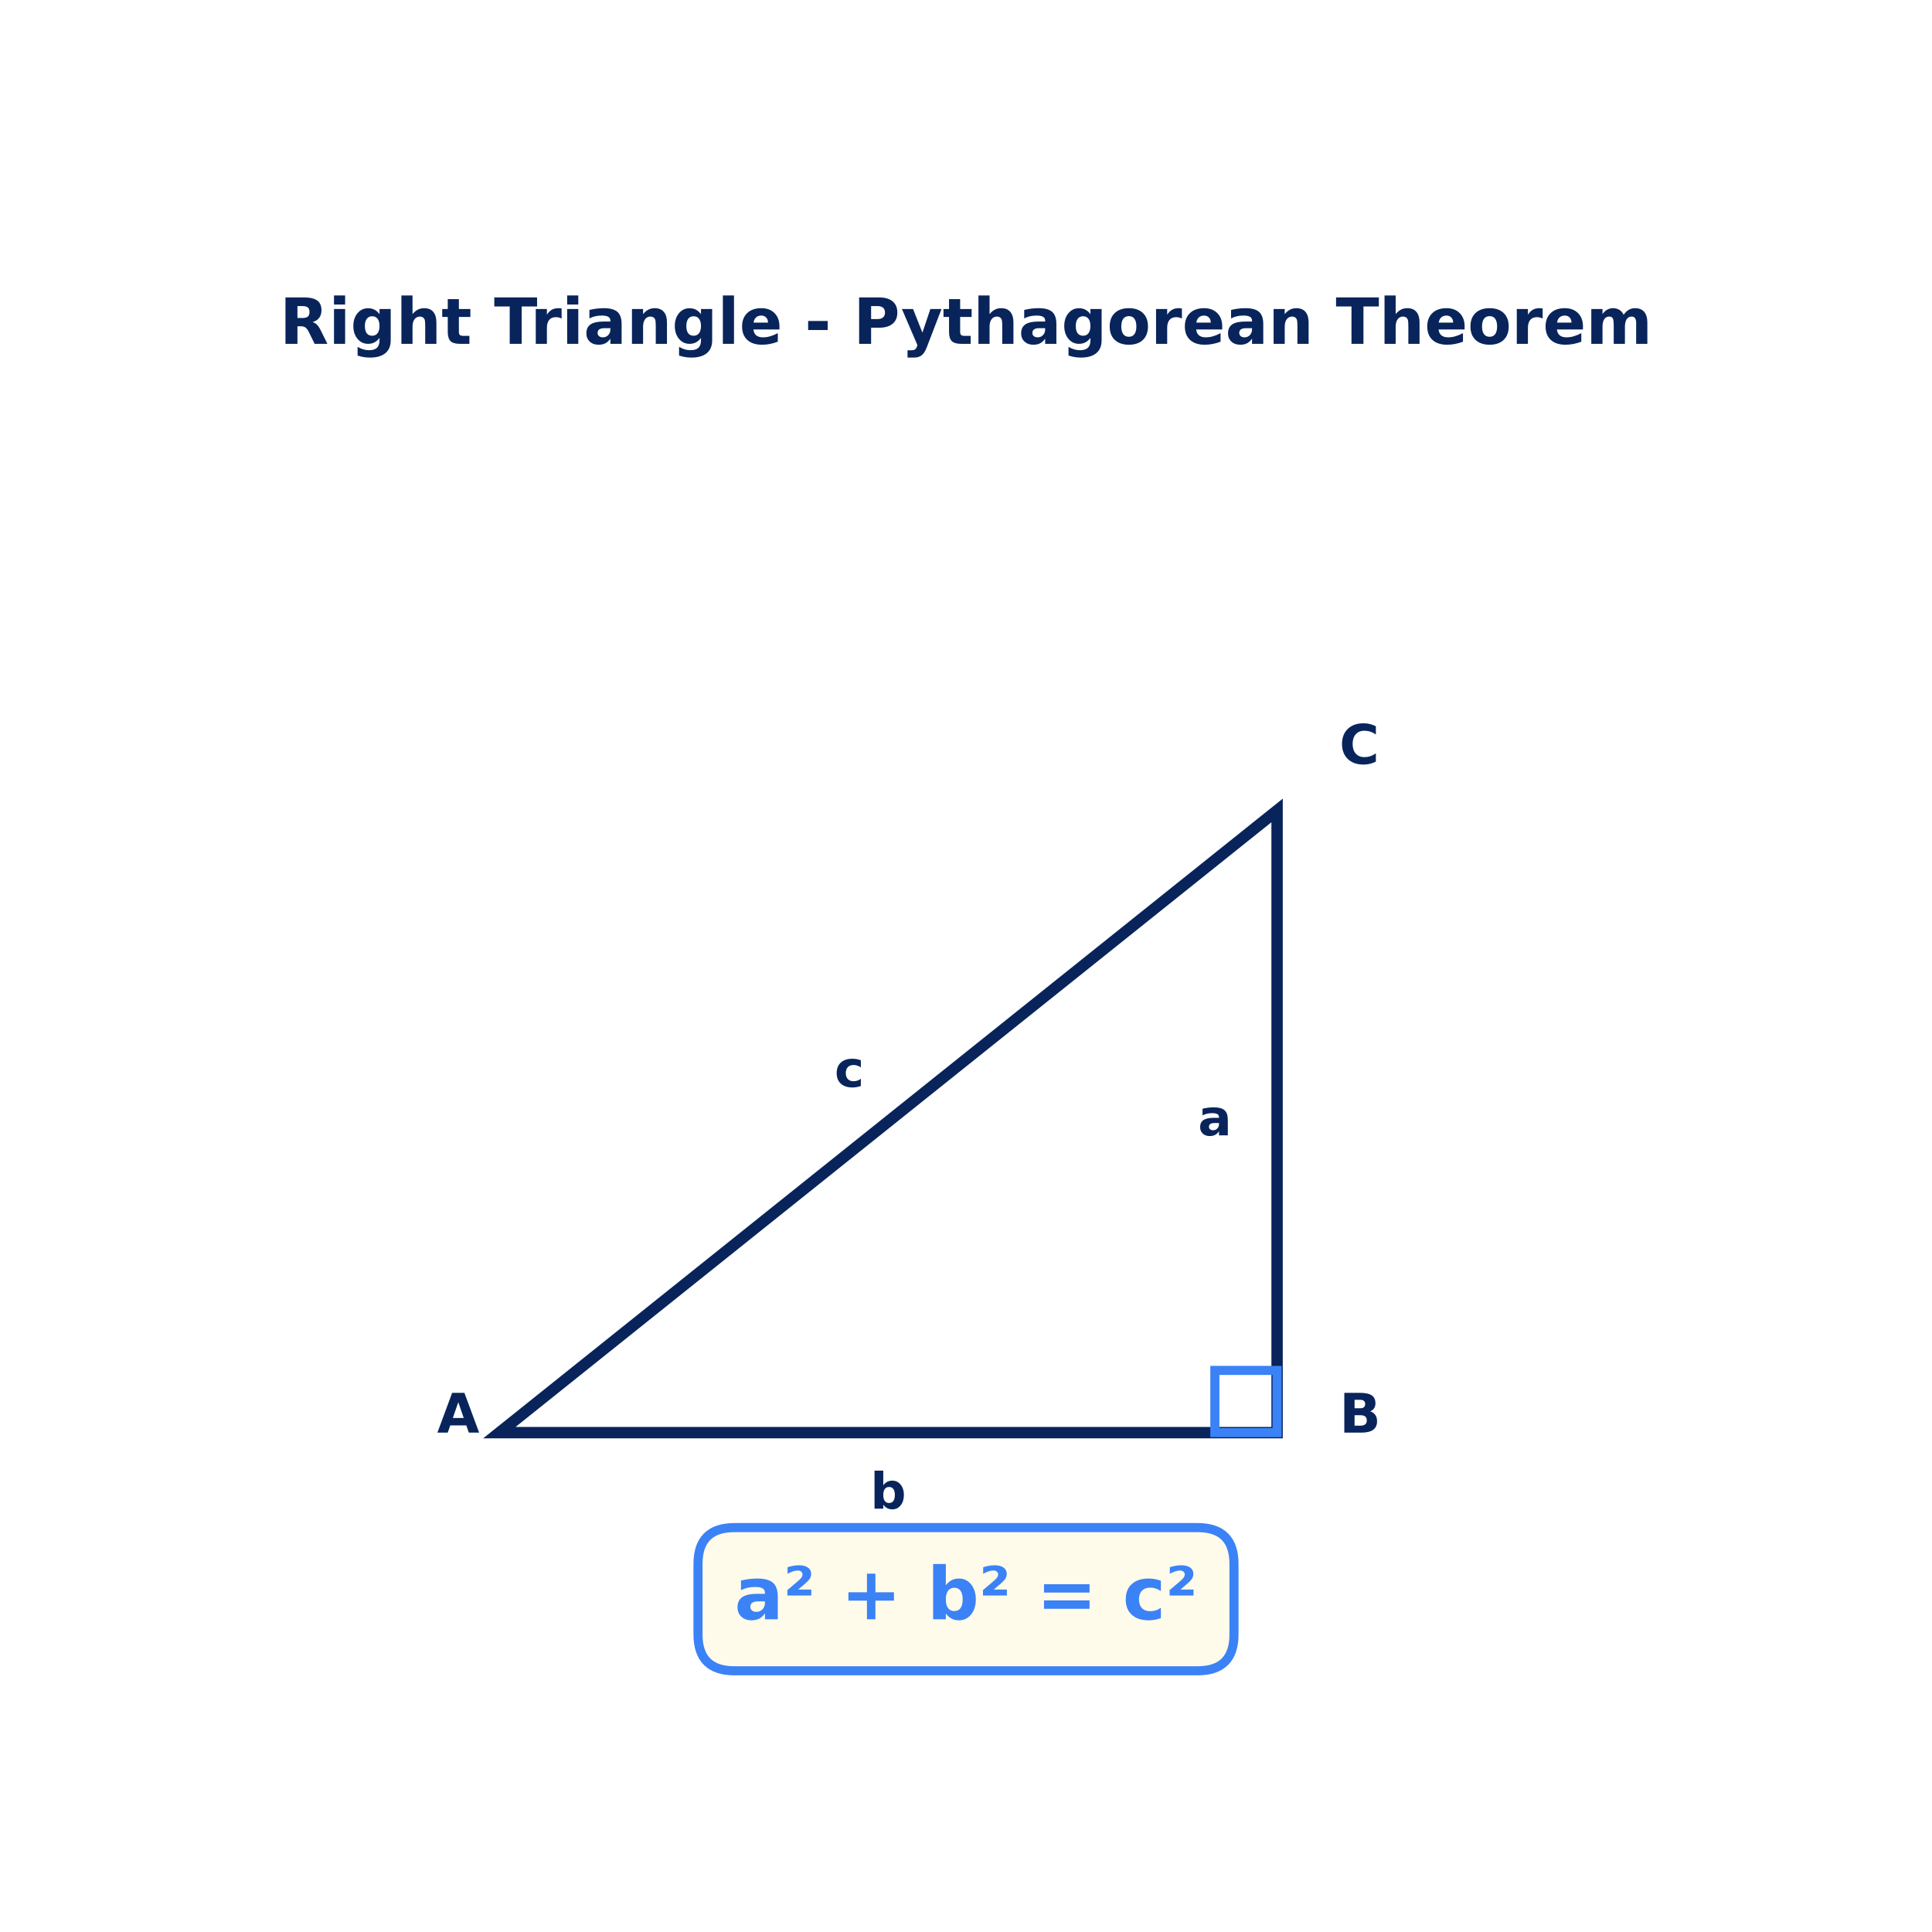
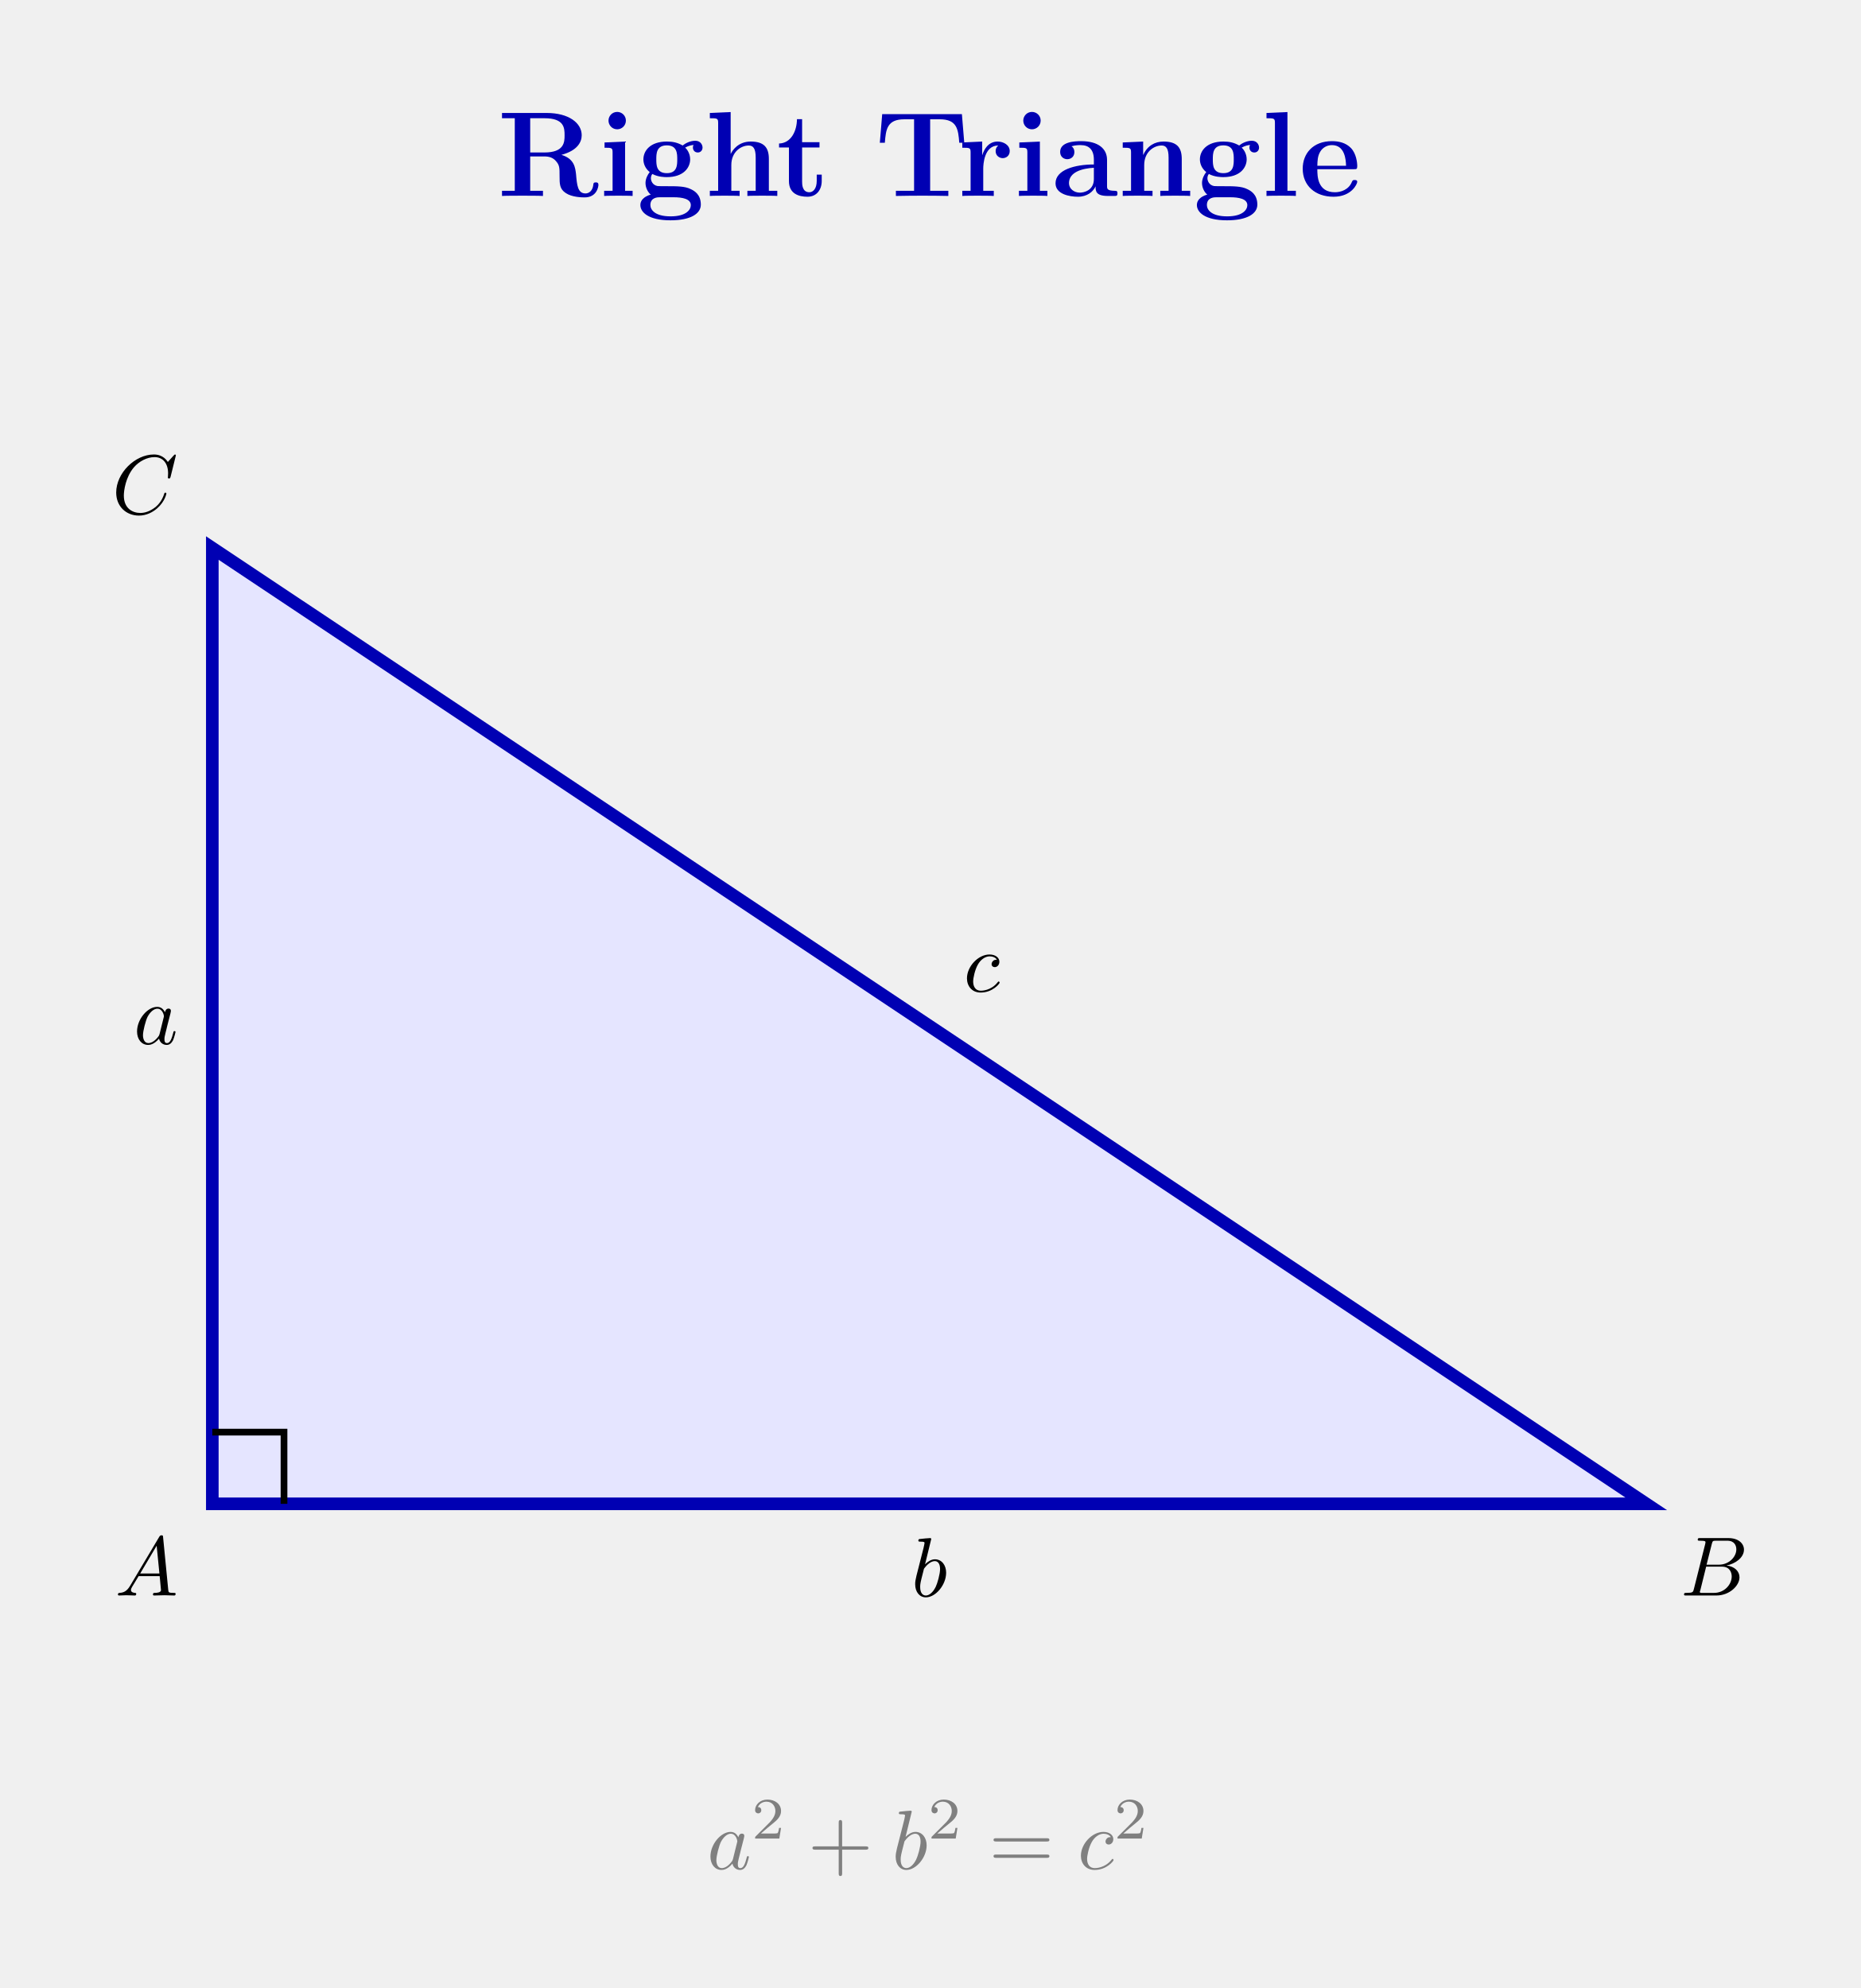
- <svg xmlns="http://www.w3.org/2000/svg" xmlns:xlink="http://www.w3.org/1999/xlink" width="424.8pt" height="424.8pt" viewBox="0 0 424.8 424.8" version="1.1">
+ <svg xmlns="http://www.w3.org/2000/svg" xmlns:xlink="http://www.w3.org/1999/xlink" width="220.67pt" height="235.837pt" viewBox="0 0 220.67 235.837">
  <defs>
-     <style type="text/css">*{stroke-linejoin: round; stroke-linecap: butt}</style>
-   </defs>
-   <g id="figure_1">
-     <g id="patch_1">
-       <path d="M 0 424.8  L 424.8 424.8  L 424.8 0  L 0 0  z " style="fill: #ffffff" />
-     </g>
-     <g id="axes_1">
-       <g id="patch_2">
-         <path d="M 109.8 315  L 280.8 315  L 280.8 178.2  L 109.8 315  z " clip-path="url(#pddda63fda6)" style="fill: none; stroke: #08245b; stroke-width: 2.5; stroke-linejoin: miter" />
+     <g>
+       <g id="glyph-0-0">
+         <path d="M 1.781 -1.141 C 1.391 -0.484 1 -0.344 0.562 -0.312 C 0.438 -0.297 0.344 -0.297 0.344 -0.109 C 0.344 -0.047 0.406 0 0.484 0 C 0.75 0 1.062 -0.031 1.328 -0.031 C 1.672 -0.031 2.016 0 2.328 0 C 2.391 0 2.516 0 2.516 -0.188 C 2.516 -0.297 2.438 -0.312 2.359 -0.312 C 2.141 -0.328 1.891 -0.406 1.891 -0.656 C 1.891 -0.781 1.953 -0.891 2.031 -1.031 L 2.797 -2.297 L 5.297 -2.297 C 5.312 -2.094 5.453 -0.734 5.453 -0.641 C 5.453 -0.344 4.938 -0.312 4.734 -0.312 C 4.594 -0.312 4.5 -0.312 4.5 -0.109 C 4.5 0 4.609 0 4.641 0 C 5.047 0 5.469 -0.031 5.875 -0.031 C 6.125 -0.031 6.766 0 7.016 0 C 7.062 0 7.188 0 7.188 -0.203 C 7.188 -0.312 7.094 -0.312 6.953 -0.312 C 6.344 -0.312 6.344 -0.375 6.312 -0.672 L 5.703 -6.891 C 5.688 -7.094 5.688 -7.141 5.516 -7.141 C 5.359 -7.141 5.312 -7.062 5.25 -6.969 Z M 2.984 -2.609 L 4.938 -5.906 L 5.266 -2.609 Z M 2.984 -2.609 " />
      </g>
-       <g id="patch_3">
-         <path d="M 267.12 315  L 280.8 315  L 280.8 301.32  L 267.12 301.32  L 267.12 315  z " clip-path="url(#pddda63fda6)" style="fill: none; stroke: #3b82f6; stroke-width: 2; stroke-linejoin: miter" />
+       <g id="glyph-0-1">
+         <path d="M 1.594 -0.781 C 1.5 -0.391 1.469 -0.312 0.688 -0.312 C 0.516 -0.312 0.422 -0.312 0.422 -0.109 C 0.422 0 0.516 0 0.688 0 L 4.25 0 C 5.828 0 7 -1.172 7 -2.156 C 7 -2.875 6.422 -3.453 5.453 -3.562 C 6.484 -3.75 7.531 -4.484 7.531 -5.438 C 7.531 -6.172 6.875 -6.812 5.688 -6.812 L 2.328 -6.812 C 2.141 -6.812 2.047 -6.812 2.047 -6.609 C 2.047 -6.5 2.141 -6.5 2.328 -6.5 C 2.344 -6.5 2.531 -6.5 2.703 -6.484 C 2.875 -6.453 2.969 -6.453 2.969 -6.312 C 2.969 -6.281 2.953 -6.25 2.938 -6.125 Z M 3.094 -3.656 L 3.719 -6.125 C 3.812 -6.469 3.828 -6.5 4.25 -6.5 L 5.547 -6.5 C 6.422 -6.5 6.625 -5.906 6.625 -5.469 C 6.625 -4.594 5.766 -3.656 4.562 -3.656 Z M 2.656 -0.312 C 2.516 -0.312 2.5 -0.312 2.438 -0.312 C 2.328 -0.328 2.297 -0.344 2.297 -0.422 C 2.297 -0.453 2.297 -0.469 2.359 -0.641 L 3.047 -3.422 L 4.922 -3.422 C 5.875 -3.422 6.078 -2.688 6.078 -2.266 C 6.078 -1.281 5.188 -0.312 4 -0.312 Z M 2.656 -0.312 " />
      </g>
-       <g id="text_1">
-         <g id="patch_4">
-           <path d="M 191.363 337.303  L 199.237 337.303  Q 202.537 337.303 202.537 334.003  L 202.537 323.357  Q 202.537 320.057 199.237 320.057  L 191.363 320.057  Q 188.063 320.057 188.063 323.357  L 188.063 334.003  Q 188.063 337.303 191.363 337.303  z " style="fill: #ffffff; opacity: 0.8" />
-         </g>
-         <g style="fill: #08245b" transform="translate(191.3632 331.7153) scale(0.11 -0.11)">
-           <defs>
-             <path id="DejaVuSans-Bold-62" d="M 2400 722  Q 2759 722 2948 984  Q 3138 1247 3138 1747  Q 3138 2247 2948 2509  Q 2759 2772 2400 2772  Q 2041 2772 1848 2508  Q 1656 2244 1656 1747  Q 1656 1250 1848 986  Q 2041 722 2400 722  z M 1656 2988  Q 1888 3294 2169 3439  Q 2450 3584 2816 3584  Q 3463 3584 3878 3070  Q 4294 2556 4294 1747  Q 4294 938 3878 423  Q 3463 -91 2816 -91  Q 2450 -91 2169 54  Q 1888 200 1656 506  L 1656 0  L 538 0  L 538 4863  L 1656 4863  L 1656 2988  z " transform="scale(0.015625)" />
-           </defs>
-           <use xlink:href="#DejaVuSans-Bold-62" />
-         </g>
+       <g id="glyph-0-2">
+         <path d="M 7.578 -6.922 C 7.578 -6.953 7.562 -7.031 7.469 -7.031 C 7.438 -7.031 7.422 -7.016 7.312 -6.906 L 6.625 -6.141 C 6.531 -6.281 6.078 -7.031 4.969 -7.031 C 2.734 -7.031 0.5 -4.828 0.5 -2.516 C 0.5 -0.875 1.672 0.219 3.203 0.219 C 4.062 0.219 4.828 -0.172 5.359 -0.641 C 6.281 -1.453 6.453 -2.359 6.453 -2.391 C 6.453 -2.5 6.344 -2.5 6.328 -2.5 C 6.266 -2.5 6.219 -2.469 6.203 -2.391 C 6.109 -2.109 5.875 -1.391 5.188 -0.812 C 4.5 -0.266 3.875 -0.094 3.359 -0.094 C 2.469 -0.094 1.406 -0.609 1.406 -2.156 C 1.406 -2.734 1.609 -4.344 2.609 -5.516 C 3.219 -6.219 4.156 -6.719 5.047 -6.719 C 6.062 -6.719 6.656 -5.953 6.656 -4.797 C 6.656 -4.391 6.625 -4.391 6.625 -4.281 C 6.625 -4.188 6.734 -4.188 6.766 -4.188 C 6.891 -4.188 6.891 -4.203 6.953 -4.391 Z M 7.578 -6.922 " />
      </g>
-       <g id="text_2">
-         <g id="patch_5">
-           <path d="M 263.408 255.223  L 270.832 255.223  Q 274.132 255.223 274.132 251.923  L 274.132 241.277  Q 274.132 237.977 270.832 237.977  L 263.408 237.977  Q 260.108 237.977 260.108 241.277  L 260.108 251.923  Q 260.108 255.223 263.408 255.223  z " style="fill: #ffffff; opacity: 0.8" />
-         </g>
-         <g style="fill: #08245b" transform="translate(263.4084 249.6353) scale(0.11 -0.11)">
-           <defs>
-             <path id="DejaVuSans-Bold-61" d="M 2106 1575  Q 1756 1575 1579 1456  Q 1403 1338 1403 1106  Q 1403 894 1545 773  Q 1688 653 1941 653  Q 2256 653 2472 879  Q 2688 1106 2688 1447  L 2688 1575  L 2106 1575  z M 3816 1997  L 3816 0  L 2688 0  L 2688 519  Q 2463 200 2181 54  Q 1900 -91 1497 -91  Q 953 -91 614 226  Q 275 544 275 1050  Q 275 1666 698 1953  Q 1122 2241 2028 2241  L 2688 2241  L 2688 2328  Q 2688 2594 2478 2717  Q 2269 2841 1825 2841  Q 1466 2841 1156 2769  Q 847 2697 581 2553  L 581 3406  Q 941 3494 1303 3539  Q 1666 3584 2028 3584  Q 2975 3584 3395 3211  Q 3816 2838 3816 1997  z " transform="scale(0.015625)" />
-           </defs>
-           <use xlink:href="#DejaVuSans-Bold-61" />
-         </g>
+       <g id="glyph-0-3">
+         <path d="M 2.375 -6.812 C 2.375 -6.812 2.375 -6.922 2.25 -6.922 C 2.031 -6.922 1.297 -6.844 1.031 -6.812 C 0.953 -6.812 0.844 -6.797 0.844 -6.625 C 0.844 -6.5 0.938 -6.5 1.094 -6.5 C 1.562 -6.5 1.578 -6.438 1.578 -6.328 C 1.578 -6.266 1.5 -5.922 1.453 -5.719 L 0.625 -2.469 C 0.516 -1.969 0.469 -1.797 0.469 -1.453 C 0.469 -0.516 1 0.109 1.734 0.109 C 2.906 0.109 4.141 -1.375 4.141 -2.812 C 4.141 -3.719 3.609 -4.406 2.812 -4.406 C 2.359 -4.406 1.938 -4.109 1.641 -3.812 Z M 1.453 -3.047 C 1.5 -3.266 1.5 -3.281 1.594 -3.391 C 2.078 -4.031 2.531 -4.188 2.797 -4.188 C 3.156 -4.188 3.422 -3.891 3.422 -3.25 C 3.422 -2.656 3.094 -1.516 2.906 -1.141 C 2.578 -0.469 2.125 -0.109 1.734 -0.109 C 1.391 -0.109 1.062 -0.375 1.062 -1.109 C 1.062 -1.312 1.062 -1.5 1.219 -2.125 Z M 1.453 -3.047 " />
      </g>
-       <g id="text_3">
-         <g id="patch_6">
-           <path d="M 183.494 244.541  L 190.015 244.541  Q 193.315 244.541 193.315 241.241  L 193.315 230.595  Q 193.315 227.295 190.015 227.295  L 183.494 227.295  Q 180.194 227.295 180.194 230.595  L 180.194 241.241  Q 180.194 244.541 183.494 244.541  z " style="fill: #ffffff; opacity: 0.8" />
-         </g>
-         <g style="fill: #08245b" transform="translate(183.4937 238.953) scale(0.11 -0.11)">
-           <defs>
-             <path id="DejaVuSans-Bold-63" d="M 3366 3391  L 3366 2478  Q 3138 2634 2908 2709  Q 2678 2784 2431 2784  Q 1963 2784 1702 2511  Q 1441 2238 1441 1747  Q 1441 1256 1702 982  Q 1963 709 2431 709  Q 2694 709 2930 787  Q 3166 866 3366 1019  L 3366 103  Q 3103 6 2833 -42  Q 2563 -91 2291 -91  Q 1344 -91 809 395  Q 275 881 275 1747  Q 275 2613 809 3098  Q 1344 3584 2291 3584  Q 2566 3584 2833 3536  Q 3100 3488 3366 3391  z " transform="scale(0.015625)" />
-           </defs>
-           <use xlink:href="#DejaVuSans-Bold-63" />
-         </g>
+       <g id="glyph-0-4">
+         <path d="M 3.719 -3.766 C 3.531 -4.141 3.25 -4.406 2.797 -4.406 C 1.641 -4.406 0.406 -2.938 0.406 -1.484 C 0.406 -0.547 0.953 0.109 1.719 0.109 C 1.922 0.109 2.422 0.062 3.016 -0.641 C 3.094 -0.219 3.453 0.109 3.922 0.109 C 4.281 0.109 4.5 -0.125 4.672 -0.438 C 4.828 -0.797 4.969 -1.406 4.969 -1.422 C 4.969 -1.531 4.875 -1.531 4.844 -1.531 C 4.75 -1.531 4.734 -1.484 4.703 -1.344 C 4.531 -0.703 4.359 -0.109 3.953 -0.109 C 3.672 -0.109 3.656 -0.375 3.656 -0.562 C 3.656 -0.781 3.672 -0.875 3.781 -1.312 C 3.891 -1.719 3.906 -1.828 4 -2.203 L 4.359 -3.594 C 4.422 -3.875 4.422 -3.891 4.422 -3.938 C 4.422 -4.109 4.312 -4.203 4.141 -4.203 C 3.891 -4.203 3.75 -3.984 3.719 -3.766 Z M 3.078 -1.188 C 3.016 -1 3.016 -0.984 2.875 -0.812 C 2.438 -0.266 2.031 -0.109 1.75 -0.109 C 1.25 -0.109 1.109 -0.656 1.109 -1.047 C 1.109 -1.547 1.422 -2.766 1.656 -3.234 C 1.969 -3.812 2.406 -4.188 2.812 -4.188 C 3.453 -4.188 3.594 -3.375 3.594 -3.312 C 3.594 -3.25 3.578 -3.188 3.562 -3.141 Z M 3.078 -1.188 " />
      </g>
-       <g id="text_4">
-         <g style="fill: #08245b" transform="translate(96.12 315) scale(0.12 -0.12)">
-           <defs>
-             <path id="DejaVuSans-Bold-41" d="M 3419 850  L 1538 850  L 1241 0  L 31 0  L 1759 4666  L 3194 4666  L 4922 0  L 3713 0  L 3419 850  z M 1838 1716  L 3116 1716  L 2478 3572  L 1838 1716  z " transform="scale(0.015625)" />
-           </defs>
-           <use xlink:href="#DejaVuSans-Bold-41" />
-         </g>
+       <g id="glyph-0-5">
+         <path d="M 3.953 -3.781 C 3.781 -3.781 3.656 -3.781 3.516 -3.656 C 3.344 -3.5 3.328 -3.328 3.328 -3.266 C 3.328 -3.016 3.516 -2.906 3.703 -2.906 C 3.984 -2.906 4.25 -3.156 4.25 -3.547 C 4.25 -4.031 3.781 -4.406 3.078 -4.406 C 1.734 -4.406 0.406 -2.984 0.406 -1.578 C 0.406 -0.672 0.984 0.109 2.031 0.109 C 3.453 0.109 4.281 -0.953 4.281 -1.062 C 4.281 -1.125 4.234 -1.203 4.172 -1.203 C 4.109 -1.203 4.094 -1.172 4.031 -1.094 C 3.25 -0.109 2.156 -0.109 2.047 -0.109 C 1.422 -0.109 1.141 -0.594 1.141 -1.203 C 1.141 -1.609 1.344 -2.578 1.688 -3.188 C 2 -3.766 2.547 -4.188 3.094 -4.188 C 3.422 -4.188 3.812 -4.062 3.953 -3.781 Z M 3.953 -3.781 " />
      </g>
-       <g id="text_5">
-         <g style="fill: #08245b" transform="translate(294.48 315) scale(0.12 -0.12)">
-           <defs>
-             <path id="DejaVuSans-Bold-42" d="M 2456 2859  Q 2741 2859 2887 2984  Q 3034 3109 3034 3353  Q 3034 3594 2887 3720  Q 2741 3847 2456 3847  L 1791 3847  L 1791 2859  L 2456 2859  z M 2497 819  Q 2859 819 3042 972  Q 3225 1125 3225 1434  Q 3225 1738 3044 1889  Q 2863 2041 2497 2041  L 1791 2041  L 1791 819  L 2497 819  z M 3616 2497  Q 4003 2384 4215 2081  Q 4428 1778 4428 1338  Q 4428 663 3972 331  Q 3516 0 2584 0  L 588 0  L 588 4666  L 2394 4666  Q 3366 4666 3802 4372  Q 4238 4078 4238 3431  Q 4238 3091 4078 2852  Q 3919 2613 3616 2497  z " transform="scale(0.015625)" />
-           </defs>
-           <use xlink:href="#DejaVuSans-Bold-42" />
-         </g>
+       <g id="glyph-1-0">
+         <path d="M 7.594 -4.875 C 9.531 -5.391 10 -6.422 10 -7.203 C 10 -8.641 8.484 -9.844 5.844 -9.844 L 0.547 -9.844 L 0.547 -9.219 L 2.062 -9.219 L 2.062 -0.609 L 0.547 -0.609 L 0.547 0 C 0.969 -0.031 2.453 -0.031 2.969 -0.031 C 3.484 -0.031 4.984 -0.031 5.406 0 L 5.406 -0.609 L 3.891 -0.609 L 3.891 -4.688 L 5.594 -4.688 C 6.172 -4.688 6.625 -4.516 6.938 -4.141 C 7.375 -3.656 7.375 -3.344 7.375 -2.375 C 7.375 -1.422 7.375 -0.828 8.109 -0.344 C 8.844 0.156 10.031 0.172 10.344 0.172 C 11.812 0.172 11.984 -1.125 11.984 -1.312 C 11.984 -1.562 11.859 -1.609 11.672 -1.609 C 11.406 -1.609 11.391 -1.5 11.375 -1.312 C 11.297 -0.609 10.859 -0.297 10.453 -0.297 C 9.531 -0.297 9.438 -1.266 9.328 -2.578 C 9.234 -3.344 9.141 -4.406 7.594 -4.875 Z M 5.562 -5.156 L 3.891 -5.156 L 3.891 -9.219 L 5.594 -9.219 C 7.938 -9.219 7.969 -8.047 7.969 -7.203 C 7.969 -6.406 7.953 -5.156 5.562 -5.156 Z M 5.562 -5.156 " />
      </g>
-       <g id="text_6">
-         <g style="fill: #08245b" transform="translate(294.48 167.94) scale(0.12 -0.12)">
-           <defs>
-             <path id="DejaVuSans-Bold-43" d="M 4288 256  Q 3956 84 3597 -3  Q 3238 -91 2847 -91  Q 1681 -91 1000 561  Q 319 1213 319 2328  Q 319 3447 1000 4098  Q 1681 4750 2847 4750  Q 3238 4750 3597 4662  Q 3956 4575 4288 4403  L 4288 3438  Q 3953 3666 3628 3772  Q 3303 3878 2944 3878  Q 2300 3878 1931 3465  Q 1563 3053 1563 2328  Q 1563 1606 1931 1193  Q 2300 781 2944 781  Q 3303 781 3628 887  Q 3953 994 4288 1222  L 4288 256  z " transform="scale(0.015625)" />
-           </defs>
-           <use xlink:href="#DejaVuSans-Bold-43" />
-         </g>
+       <g id="glyph-1-1">
+         <path d="M 3.203 -8.938 C 3.203 -9.531 2.719 -9.969 2.172 -9.969 C 1.578 -9.969 1.141 -9.484 1.141 -8.938 C 1.141 -8.391 1.578 -7.906 2.172 -7.906 C 2.719 -7.906 3.203 -8.344 3.203 -8.938 Z M 0.672 -6.344 L 0.672 -5.719 C 1.516 -5.719 1.625 -5.719 1.625 -5.156 L 1.625 -0.609 L 0.625 -0.609 L 0.625 0 C 0.969 -0.031 1.953 -0.031 2.344 -0.031 C 2.734 -0.031 3.656 -0.031 4 0 L 4 -0.609 L 3.109 -0.609 L 3.109 -6.453 Z M 0.672 -6.344 " />
      </g>
-       <g id="text_7">
-         <g style="fill: #08245b" transform="translate(61.48219 75.6) scale(0.14 -0.14)">
-           <defs>
-             <path id="DejaVuSans-Bold-52" d="M 2297 2597  Q 2675 2597 2839 2737  Q 3003 2878 3003 3200  Q 3003 3519 2839 3656  Q 2675 3794 2297 3794  L 1791 3794  L 1791 2597  L 2297 2597  z M 1791 1766  L 1791 0  L 588 0  L 588 4666  L 2425 4666  Q 3347 4666 3776 4356  Q 4206 4047 4206 3378  Q 4206 2916 3982 2619  Q 3759 2322 3309 2181  Q 3556 2125 3751 1926  Q 3947 1728 4147 1325  L 4800 0  L 3519 0  L 2950 1159  Q 2778 1509 2601 1637  Q 2425 1766 2131 1766  L 1791 1766  z " transform="scale(0.015625)" />
-             <path id="DejaVuSans-Bold-69" d="M 538 3500  L 1656 3500  L 1656 0  L 538 0  L 538 3500  z M 538 4863  L 1656 4863  L 1656 3950  L 538 3950  L 538 4863  z " transform="scale(0.015625)" />
-             <path id="DejaVuSans-Bold-67" d="M 2919 594  Q 2688 288 2409 144  Q 2131 0 1766 0  Q 1125 0 706 504  Q 288 1009 288 1791  Q 288 2575 706 3076  Q 1125 3578 1766 3578  Q 2131 3578 2409 3434  Q 2688 3291 2919 2981  L 2919 3500  L 4044 3500  L 4044 353  Q 4044 -491 3511 -936  Q 2978 -1381 1966 -1381  Q 1638 -1381 1331 -1331  Q 1025 -1281 716 -1178  L 716 -306  Q 1009 -475 1290 -558  Q 1572 -641 1856 -641  Q 2406 -641 2662 -400  Q 2919 -159 2919 353  L 2919 594  z M 2181 2772  Q 1834 2772 1640 2515  Q 1447 2259 1447 1791  Q 1447 1309 1634 1061  Q 1822 813 2181 813  Q 2531 813 2725 1069  Q 2919 1325 2919 1791  Q 2919 2259 2725 2515  Q 2531 2772 2181 2772  z " transform="scale(0.015625)" />
-             <path id="DejaVuSans-Bold-68" d="M 4056 2131  L 4056 0  L 2931 0  L 2931 347  L 2931 1625  Q 2931 2084 2911 2256  Q 2891 2428 2841 2509  Q 2775 2619 2662 2680  Q 2550 2741 2406 2741  Q 2056 2741 1856 2470  Q 1656 2200 1656 1722  L 1656 0  L 538 0  L 538 4863  L 1656 4863  L 1656 2988  Q 1909 3294 2193 3439  Q 2478 3584 2822 3584  Q 3428 3584 3742 3212  Q 4056 2841 4056 2131  z " transform="scale(0.015625)" />
-             <path id="DejaVuSans-Bold-74" d="M 1759 4494  L 1759 3500  L 2913 3500  L 2913 2700  L 1759 2700  L 1759 1216  Q 1759 972 1856 886  Q 1953 800 2241 800  L 2816 800  L 2816 0  L 1856 0  Q 1194 0 917 276  Q 641 553 641 1216  L 641 2700  L 84 2700  L 84 3500  L 641 3500  L 641 4494  L 1759 4494  z " transform="scale(0.015625)" />
-             <path id="DejaVuSans-Bold-20" transform="scale(0.015625)" />
-             <path id="DejaVuSans-Bold-54" d="M 31 4666  L 4331 4666  L 4331 3756  L 2784 3756  L 2784 0  L 1581 0  L 1581 3756  L 31 3756  L 31 4666  z " transform="scale(0.015625)" />
-             <path id="DejaVuSans-Bold-72" d="M 3138 2547  Q 2991 2616 2845 2648  Q 2700 2681 2553 2681  Q 2122 2681 1889 2404  Q 1656 2128 1656 1613  L 1656 0  L 538 0  L 538 3500  L 1656 3500  L 1656 2925  Q 1872 3269 2151 3426  Q 2431 3584 2822 3584  Q 2878 3584 2943 3579  Q 3009 3575 3134 3559  L 3138 2547  z " transform="scale(0.015625)" />
-             <path id="DejaVuSans-Bold-6e" d="M 4056 2131  L 4056 0  L 2931 0  L 2931 347  L 2931 1631  Q 2931 2084 2911 2256  Q 2891 2428 2841 2509  Q 2775 2619 2662 2680  Q 2550 2741 2406 2741  Q 2056 2741 1856 2470  Q 1656 2200 1656 1722  L 1656 0  L 538 0  L 538 3500  L 1656 3500  L 1656 2988  Q 1909 3294 2193 3439  Q 2478 3584 2822 3584  Q 3428 3584 3742 3212  Q 4056 2841 4056 2131  z " transform="scale(0.015625)" />
-             <path id="DejaVuSans-Bold-6c" d="M 538 4863  L 1656 4863  L 1656 0  L 538 0  L 538 4863  z " transform="scale(0.015625)" />
-             <path id="DejaVuSans-Bold-65" d="M 4031 1759  L 4031 1441  L 1416 1441  Q 1456 1047 1700 850  Q 1944 653 2381 653  Q 2734 653 3104 758  Q 3475 863 3866 1075  L 3866 213  Q 3469 63 3072 -14  Q 2675 -91 2278 -91  Q 1328 -91 801 392  Q 275 875 275 1747  Q 275 2603 792 3093  Q 1309 3584 2216 3584  Q 3041 3584 3536 3087  Q 4031 2591 4031 1759  z M 2881 2131  Q 2881 2450 2695 2645  Q 2509 2841 2209 2841  Q 1884 2841 1681 2658  Q 1478 2475 1428 2131  L 2881 2131  z " transform="scale(0.015625)" />
-             <path id="DejaVuSans-Bold-2d" d="M 347 2297  L 2309 2297  L 2309 1388  L 347 1388  L 347 2297  z " transform="scale(0.015625)" />
-             <path id="DejaVuSans-Bold-50" d="M 588 4666  L 2584 4666  Q 3475 4666 3951 4270  Q 4428 3875 4428 3144  Q 4428 2409 3951 2014  Q 3475 1619 2584 1619  L 1791 1619  L 1791 0  L 588 0  L 588 4666  z M 1791 3794  L 1791 2491  L 2456 2491  Q 2806 2491 2997 2661  Q 3188 2831 3188 3144  Q 3188 3456 2997 3625  Q 2806 3794 2456 3794  L 1791 3794  z " transform="scale(0.015625)" />
-             <path id="DejaVuSans-Bold-79" d="M 78 3500  L 1197 3500  L 2138 1125  L 2938 3500  L 4056 3500  L 2584 -331  Q 2363 -916 2067 -1148  Q 1772 -1381 1288 -1381  L 641 -1381  L 641 -647  L 991 -647  Q 1275 -647 1404 -556  Q 1534 -466 1606 -231  L 1638 -134  L 78 3500  z " transform="scale(0.015625)" />
-             <path id="DejaVuSans-Bold-6f" d="M 2203 2784  Q 1831 2784 1636 2517  Q 1441 2250 1441 1747  Q 1441 1244 1636 976  Q 1831 709 2203 709  Q 2569 709 2762 976  Q 2956 1244 2956 1747  Q 2956 2250 2762 2517  Q 2569 2784 2203 2784  z M 2203 3584  Q 3106 3584 3614 3096  Q 4122 2609 4122 1747  Q 4122 884 3614 396  Q 3106 -91 2203 -91  Q 1297 -91 786 396  Q 275 884 275 1747  Q 275 2609 786 3096  Q 1297 3584 2203 3584  z " transform="scale(0.015625)" />
-             <path id="DejaVuSans-Bold-6d" d="M 3781 2919  Q 3994 3244 4286 3414  Q 4578 3584 4928 3584  Q 5531 3584 5847 3212  Q 6163 2841 6163 2131  L 6163 0  L 5038 0  L 5038 1825  Q 5041 1866 5042 1909  Q 5044 1953 5044 2034  Q 5044 2406 4934 2573  Q 4825 2741 4581 2741  Q 4263 2741 4089 2478  Q 3916 2216 3909 1719  L 3909 0  L 2784 0  L 2784 1825  Q 2784 2406 2684 2573  Q 2584 2741 2328 2741  Q 2006 2741 1831 2477  Q 1656 2213 1656 1722  L 1656 0  L 531 0  L 531 3500  L 1656 3500  L 1656 2988  Q 1863 3284 2130 3434  Q 2397 3584 2719 3584  Q 3081 3584 3359 3409  Q 3638 3234 3781 2919  z " transform="scale(0.015625)" />
-           </defs>
-           <use xlink:href="#DejaVuSans-Bold-52" />
-           <use xlink:href="#DejaVuSans-Bold-69" transform="translate(77.00195 0)" />
-           <use xlink:href="#DejaVuSans-Bold-67" transform="translate(111.2793 0)" />
-           <use xlink:href="#DejaVuSans-Bold-68" transform="translate(182.8613 0)" />
-           <use xlink:href="#DejaVuSans-Bold-74" transform="translate(254.0527 0)" />
-           <use xlink:href="#DejaVuSans-Bold-20" transform="translate(301.8555 0)" />
-           <use xlink:href="#DejaVuSans-Bold-54" transform="translate(336.6699 0)" />
-           <use xlink:href="#DejaVuSans-Bold-72" transform="translate(393.8828 0)" />
-           <use xlink:href="#DejaVuSans-Bold-69" transform="translate(443.1992 0)" />
-           <use xlink:href="#DejaVuSans-Bold-61" transform="translate(477.4766 0)" />
-           <use xlink:href="#DejaVuSans-Bold-6e" transform="translate(544.957 0)" />
-           <use xlink:href="#DejaVuSans-Bold-67" transform="translate(616.1484 0)" />
-           <use xlink:href="#DejaVuSans-Bold-6c" transform="translate(687.7305 0)" />
-           <use xlink:href="#DejaVuSans-Bold-65" transform="translate(722.0078 0)" />
-           <use xlink:href="#DejaVuSans-Bold-20" transform="translate(789.8301 0)" />
-           <use xlink:href="#DejaVuSans-Bold-2d" transform="translate(824.6445 0)" />
-           <use xlink:href="#DejaVuSans-Bold-20" transform="translate(866.1484 0)" />
-           <use xlink:href="#DejaVuSans-Bold-50" transform="translate(900.9629 0)" />
-           <use xlink:href="#DejaVuSans-Bold-79" transform="translate(976.1289 0)" />
-           <use xlink:href="#DejaVuSans-Bold-74" transform="translate(1041.314 0)" />
-           <use xlink:href="#DejaVuSans-Bold-68" transform="translate(1089.117 0)" />
-           <use xlink:href="#DejaVuSans-Bold-61" transform="translate(1160.309 0)" />
-           <use xlink:href="#DejaVuSans-Bold-67" transform="translate(1227.789 0)" />
-           <use xlink:href="#DejaVuSans-Bold-6f" transform="translate(1299.371 0)" />
-           <use xlink:href="#DejaVuSans-Bold-72" transform="translate(1368.072 0)" />
-           <use xlink:href="#DejaVuSans-Bold-65" transform="translate(1417.389 0)" />
-           <use xlink:href="#DejaVuSans-Bold-61" transform="translate(1485.211 0)" />
-           <use xlink:href="#DejaVuSans-Bold-6e" transform="translate(1552.691 0)" />
-           <use xlink:href="#DejaVuSans-Bold-20" transform="translate(1623.883 0)" />
-           <use xlink:href="#DejaVuSans-Bold-54" transform="translate(1658.697 0)" />
-           <use xlink:href="#DejaVuSans-Bold-68" transform="translate(1726.91 0)" />
-           <use xlink:href="#DejaVuSans-Bold-65" transform="translate(1798.102 0)" />
-           <use xlink:href="#DejaVuSans-Bold-6f" transform="translate(1865.924 0)" />
-           <use xlink:href="#DejaVuSans-Bold-72" transform="translate(1934.625 0)" />
-           <use xlink:href="#DejaVuSans-Bold-65" transform="translate(1983.941 0)" />
-           <use xlink:href="#DejaVuSans-Bold-6d" transform="translate(2051.764 0)" />
-         </g>
+       <g id="glyph-1-2">
+         <path d="M 1.859 -2.609 C 2.547 -2.234 3.359 -2.234 3.578 -2.234 C 5.547 -2.234 6.344 -3.344 6.344 -4.344 C 6.344 -5.078 5.922 -5.594 5.75 -5.734 C 6.172 -5.969 6.516 -6.031 6.75 -6.047 C 6.719 -5.984 6.672 -5.922 6.672 -5.734 C 6.672 -5.438 6.875 -5.156 7.25 -5.156 C 7.609 -5.156 7.812 -5.438 7.812 -5.734 C 7.812 -6.078 7.562 -6.547 6.953 -6.547 C 6.344 -6.547 5.75 -6.234 5.453 -5.984 C 4.859 -6.328 4.297 -6.453 3.578 -6.453 C 1.594 -6.453 0.797 -5.344 0.797 -4.344 C 0.797 -3.906 0.953 -3.312 1.547 -2.828 C 1.312 -2.547 1.047 -2.047 1.047 -1.531 C 1.047 -0.922 1.375 -0.391 1.672 -0.156 C 1.328 -0.078 0.438 0.266 0.438 1.078 C 0.438 1.922 1.375 2.891 4.016 2.891 C 6.391 2.891 7.609 2.109 7.609 1.031 C 7.609 -0.234 6.766 -0.641 6.406 -0.812 C 5.719 -1.156 4.812 -1.156 3.547 -1.156 C 3.188 -1.156 2.547 -1.156 2.484 -1.172 C 1.859 -1.281 1.688 -1.828 1.688 -2.094 C 1.688 -2.203 1.703 -2.422 1.859 -2.609 Z M 3.578 -2.703 C 2.328 -2.703 2.328 -3.688 2.328 -4.344 C 2.328 -5 2.328 -6 3.578 -6 C 4.812 -6 4.812 -5 4.812 -4.344 C 4.812 -3.688 4.812 -2.703 3.578 -2.703 Z M 4.375 0.156 C 5.422 0.156 6.422 0.344 6.422 1.094 C 6.422 1.594 5.922 2.422 4.031 2.422 C 2.141 2.422 1.625 1.625 1.625 1.078 C 1.625 0.156 2.531 0.156 2.734 0.156 Z M 4.375 0.156 " />
      </g>
-       <g id="text_8">
-         <g id="patch_7">
-           <path d="M 161.474 367.368  L 263.326 367.368  Q 271.326 367.368 271.326 359.368  L 271.326 343.882  Q 271.326 335.882 263.326 335.882  L 161.474 335.882  Q 153.474 335.882 153.474 343.882  L 153.474 359.368  Q 153.474 367.368 161.474 367.368  z " style="fill: #fffbeb; stroke: #3b82f6; stroke-width: 2; stroke-linejoin: miter" />
-         </g>
-         <g style="fill: #3b82f6" transform="translate(161.4737 356.04) scale(0.16 -0.16)">
-           <defs>
-             <path id="DejaVuSans-Bold-b2" d="M 1288 2613  L 2444 2613  L 2444 2088  L 341 2088  L 341 2566  L 1319 3397  Q 1509 3563 1590 3688  Q 1672 3813 1672 3938  Q 1672 4094 1558 4191  Q 1444 4288 1259 4288  Q 1066 4288 844 4217  Q 622 4147 359 4000  L 359 4581  Q 631 4666 886 4708  Q 1141 4750 1375 4750  Q 1869 4750 2150 4548  Q 2431 4347 2431 4000  Q 2431 3775 2320 3586  Q 2209 3397 1894 3128  L 1288 2613  z " transform="scale(0.015625)" />
-             <path id="DejaVuSans-Bold-2b" d="M 3053 4013  L 3053 2375  L 4684 2375  L 4684 1638  L 3053 1638  L 3053 0  L 2309 0  L 2309 1638  L 678 1638  L 678 2375  L 2309 2375  L 2309 4013  L 3053 4013  z " transform="scale(0.015625)" />
-             <path id="DejaVuSans-Bold-3d" d="M 678 3084  L 4684 3084  L 4684 2350  L 678 2350  L 678 3084  z M 678 1663  L 4684 1663  L 4684 922  L 678 922  L 678 1663  z " transform="scale(0.015625)" />
-           </defs>
-           <use xlink:href="#DejaVuSans-Bold-61" />
-           <use xlink:href="#DejaVuSans-Bold-b2" transform="translate(67.48047 0)" />
-           <use xlink:href="#DejaVuSans-Bold-20" transform="translate(111.2793 0)" />
-           <use xlink:href="#DejaVuSans-Bold-2b" transform="translate(146.0938 0)" />
-           <use xlink:href="#DejaVuSans-Bold-20" transform="translate(229.8828 0)" />
-           <use xlink:href="#DejaVuSans-Bold-62" transform="translate(264.6973 0)" />
-           <use xlink:href="#DejaVuSans-Bold-b2" transform="translate(336.2793 0)" />
-           <use xlink:href="#DejaVuSans-Bold-20" transform="translate(380.0781 0)" />
-           <use xlink:href="#DejaVuSans-Bold-3d" transform="translate(414.8926 0)" />
-           <use xlink:href="#DejaVuSans-Bold-20" transform="translate(498.6816 0)" />
-           <use xlink:href="#DejaVuSans-Bold-63" transform="translate(533.4961 0)" />
-           <use xlink:href="#DejaVuSans-Bold-b2" transform="translate(592.7734 0)" />
-         </g>
+       <g id="glyph-1-3">
+         <path d="M 7.609 -4.391 C 7.609 -5.75 7.031 -6.453 5.453 -6.453 C 4 -6.453 3.297 -5.438 3.094 -5 L 3.078 -5 L 3.078 -9.953 L 0.609 -9.844 L 0.609 -9.219 C 1.484 -9.219 1.594 -9.219 1.594 -8.656 L 1.594 -0.609 L 0.609 -0.609 L 0.609 0 C 0.938 -0.031 1.969 -0.031 2.359 -0.031 C 2.766 -0.031 3.812 -0.031 4.141 0 L 4.141 -0.609 L 3.156 -0.609 L 3.156 -3.672 C 3.156 -5.219 4.297 -5.984 5.219 -5.984 C 5.75 -5.984 6.047 -5.641 6.047 -4.547 L 6.047 -0.609 L 5.062 -0.609 L 5.062 0 C 5.391 -0.031 6.422 -0.031 6.828 -0.031 C 7.234 -0.031 8.281 -0.031 8.609 0 L 8.609 -0.609 L 7.609 -0.609 Z M 7.609 -4.391 " />
+       </g>
+       <g id="glyph-1-4">
+         <path d="M 3.031 -5.75 L 5.094 -5.75 L 5.094 -6.375 L 3.031 -6.375 L 3.031 -9.109 L 2.422 -9.109 C 2.406 -7.688 1.719 -6.266 0.297 -6.219 L 0.297 -5.75 L 1.469 -5.75 L 1.469 -1.766 C 1.469 -0.25 2.641 0.094 3.672 0.094 C 4.734 0.094 5.359 -0.719 5.359 -1.781 L 5.359 -2.531 L 4.766 -2.531 L 4.766 -1.797 C 4.766 -0.844 4.328 -0.438 3.891 -0.438 C 3.031 -0.438 3.031 -1.391 3.031 -1.719 Z M 3.031 -5.75 " />
+       </g>
+       <g id="glyph-1-5">
+         <path d="M 10.328 -9.703 L 0.875 -9.703 L 0.594 -6.312 L 1.188 -6.312 C 1.312 -7.875 1.438 -9.094 3.5 -9.094 L 4.656 -9.094 L 4.656 -0.609 L 2.5 -0.609 L 2.5 0 C 3.641 -0.031 5.125 -0.031 5.609 -0.031 C 6.484 -0.031 7.578 -0.031 8.719 0 L 8.719 -0.609 L 6.562 -0.609 L 6.562 -9.094 L 7.703 -9.094 C 9.766 -9.094 9.891 -7.891 10.016 -6.312 L 10.609 -6.312 Z M 10.328 -9.703 " />
+       </g>
+       <g id="glyph-1-6">
+         <path d="M 2.984 -3.234 C 2.984 -3.703 3.078 -5.984 4.766 -5.984 C 4.562 -5.828 4.453 -5.578 4.453 -5.328 C 4.453 -4.734 4.938 -4.484 5.297 -4.484 C 5.656 -4.484 6.125 -4.734 6.125 -5.328 C 6.125 -6.047 5.375 -6.453 4.688 -6.453 C 3.562 -6.453 3.062 -5.469 2.875 -4.859 L 2.859 -4.859 L 2.859 -6.453 L 0.5 -6.344 L 0.5 -5.719 C 1.391 -5.719 1.484 -5.719 1.484 -5.156 L 1.484 -0.609 L 0.5 -0.609 L 0.5 0 C 0.828 -0.031 1.906 -0.031 2.312 -0.031 C 2.719 -0.031 3.891 -0.031 4.234 0 L 4.234 -0.609 L 2.984 -0.609 Z M 2.984 -3.234 " />
+       </g>
+       <g id="glyph-1-7">
+         <path d="M 6.594 -4.281 C 6.594 -5.609 5.547 -6.5 3.531 -6.5 C 2.719 -6.5 1.031 -6.422 1.031 -5.219 C 1.031 -4.625 1.484 -4.359 1.875 -4.359 C 2.312 -4.359 2.719 -4.656 2.719 -5.203 C 2.719 -5.484 2.625 -5.734 2.375 -5.891 C 2.859 -6.031 3.203 -6.031 3.469 -6.031 C 4.453 -6.031 5.031 -5.484 5.031 -4.297 L 5.031 -3.734 C 2.766 -3.734 0.484 -3.094 0.484 -1.5 C 0.484 -0.203 2.156 0.094 3.141 0.094 C 4.25 0.094 4.953 -0.516 5.234 -1.141 C 5.234 -0.609 5.234 0 6.688 0 L 7.422 0 C 7.719 0 7.828 0 7.828 -0.312 C 7.828 -0.609 7.703 -0.609 7.5 -0.609 C 6.594 -0.625 6.594 -0.859 6.594 -1.188 Z M 5.031 -2 C 5.031 -0.641 3.828 -0.391 3.375 -0.391 C 2.672 -0.391 2.078 -0.859 2.078 -1.516 C 2.078 -2.828 3.625 -3.266 5.031 -3.344 Z M 5.031 -2 " />
+       </g>
+       <g id="glyph-1-8">
+         <path d="M 7.609 -4.391 C 7.609 -5.75 7.031 -6.453 5.453 -6.453 C 4.422 -6.453 3.531 -5.953 3.047 -4.875 L 3.031 -4.875 L 3.031 -6.453 L 0.609 -6.344 L 0.609 -5.719 C 1.484 -5.719 1.594 -5.719 1.594 -5.156 L 1.594 -0.609 L 0.609 -0.609 L 0.609 0 C 0.938 -0.031 1.969 -0.031 2.359 -0.031 C 2.766 -0.031 3.812 -0.031 4.141 0 L 4.141 -0.609 L 3.156 -0.609 L 3.156 -3.672 C 3.156 -5.219 4.297 -5.984 5.219 -5.984 C 5.75 -5.984 6.047 -5.641 6.047 -4.547 L 6.047 -0.609 L 5.062 -0.609 L 5.062 0 C 5.391 -0.031 6.422 -0.031 6.828 -0.031 C 7.234 -0.031 8.281 -0.031 8.609 0 L 8.609 -0.609 L 7.609 -0.609 Z M 7.609 -4.391 " />
+       </g>
+       <g id="glyph-1-9">
+         <path d="M 3.109 -9.953 L 0.625 -9.844 L 0.625 -9.219 C 1.516 -9.219 1.625 -9.219 1.625 -8.656 L 1.625 -0.609 L 0.625 -0.609 L 0.625 0 C 0.969 -0.031 1.984 -0.031 2.359 -0.031 C 2.75 -0.031 3.766 -0.031 4.109 0 L 4.109 -0.609 L 3.109 -0.609 Z M 3.109 -9.953 " />
+       </g>
+       <g id="glyph-1-10">
+         <path d="M 6.484 -3.172 C 6.812 -3.172 6.906 -3.172 6.906 -3.531 C 6.906 -3.953 6.797 -5.031 6.141 -5.703 C 5.531 -6.312 4.734 -6.5 3.906 -6.5 C 1.656 -6.5 0.438 -5.031 0.438 -3.234 C 0.438 -1.219 1.922 0.094 4.094 0.094 C 6.25 0.094 6.906 -1.438 6.906 -1.672 C 6.906 -1.891 6.688 -1.891 6.594 -1.891 C 6.375 -1.891 6.359 -1.844 6.266 -1.656 C 5.891 -0.734 4.953 -0.438 4.266 -0.438 C 2.188 -0.438 2.172 -2.359 2.172 -3.172 Z M 2.172 -3.578 C 2.188 -4.172 2.203 -4.734 2.516 -5.25 C 2.781 -5.703 3.281 -6.031 3.906 -6.031 C 5.438 -6.031 5.562 -4.297 5.578 -3.578 Z M 2.172 -3.578 " />
+       </g>
+       <g id="glyph-2-0">
+         <path d="M 3.516 -1.266 L 3.281 -1.266 C 3.266 -1.109 3.188 -0.703 3.094 -0.641 C 3.047 -0.594 2.516 -0.594 2.406 -0.594 L 1.125 -0.594 C 1.859 -1.234 2.109 -1.438 2.516 -1.766 C 3.031 -2.172 3.516 -2.609 3.516 -3.266 C 3.516 -4.109 2.781 -4.625 1.891 -4.625 C 1.031 -4.625 0.438 -4.016 0.438 -3.375 C 0.438 -3.031 0.734 -2.984 0.812 -2.984 C 0.969 -2.984 1.172 -3.109 1.172 -3.359 C 1.172 -3.484 1.125 -3.734 0.766 -3.734 C 0.984 -4.219 1.453 -4.375 1.781 -4.375 C 2.484 -4.375 2.844 -3.828 2.844 -3.266 C 2.844 -2.656 2.406 -2.188 2.188 -1.938 L 0.516 -0.266 C 0.438 -0.203 0.438 -0.188 0.438 0 L 3.312 0 Z M 3.516 -1.266 " />
+       </g>
+       <g id="glyph-3-0">
+         <path d="M 4.078 -2.297 L 6.859 -2.297 C 7 -2.297 7.188 -2.297 7.188 -2.5 C 7.188 -2.688 7 -2.688 6.859 -2.688 L 4.078 -2.688 L 4.078 -5.484 C 4.078 -5.625 4.078 -5.812 3.875 -5.812 C 3.672 -5.812 3.672 -5.625 3.672 -5.484 L 3.672 -2.688 L 0.891 -2.688 C 0.75 -2.688 0.562 -2.688 0.562 -2.5 C 0.562 -2.297 0.75 -2.297 0.891 -2.297 L 3.672 -2.297 L 3.672 0.5 C 3.672 0.641 3.672 0.828 3.875 0.828 C 4.078 0.828 4.078 0.641 4.078 0.5 Z M 4.078 -2.297 " />
+       </g>
+       <g id="glyph-3-1">
+         <path d="M 6.844 -3.266 C 7 -3.266 7.188 -3.266 7.188 -3.453 C 7.188 -3.656 7 -3.656 6.859 -3.656 L 0.891 -3.656 C 0.75 -3.656 0.562 -3.656 0.562 -3.453 C 0.562 -3.266 0.75 -3.266 0.891 -3.266 Z M 6.859 -1.328 C 7 -1.328 7.188 -1.328 7.188 -1.531 C 7.188 -1.719 7 -1.719 6.844 -1.719 L 0.891 -1.719 C 0.75 -1.719 0.562 -1.719 0.562 -1.531 C 0.562 -1.328 0.75 -1.328 0.891 -1.328 Z M 6.859 -1.328 " />
      </g>
    </g>
+   </defs>
+   <path fill-rule="nonzero" fill="rgb(89.999%, 89.999%, 100%)" fill-opacity="1" stroke-width="1.494" stroke-linecap="butt" stroke-linejoin="miter" stroke="rgb(0%, 0%, 70%)" stroke-opacity="1" stroke-miterlimit="10" d="M -0 0.001 L 170.082 0.001 L -0 113.387 Z M -0 0.001 " transform="matrix(1, 0, 0, -1, 25.184, 178.399)" />
+   <path fill="none" stroke-width="0.797" stroke-linecap="butt" stroke-linejoin="miter" stroke="rgb(0%, 0%, 0%)" stroke-opacity="1" stroke-miterlimit="10" d="M -0 8.504 L 8.504 8.504 L 8.504 0.001 " transform="matrix(1, 0, 0, -1, 25.184, 178.399)" />
+   <g fill="rgb(0%, 0%, 0%)" fill-opacity="1">
+     <use xlink:href="#glyph-0-0" x="13.644" y="189.275" />
  </g>
-   <defs>
-     <clipPath id="pddda63fda6">
-       <rect x="7.2" y="7.2" width="410.4" height="410.4" />
-     </clipPath>
-   </defs>
+   <g fill="rgb(0%, 0%, 0%)" fill-opacity="1">
+     <use xlink:href="#glyph-0-1" x="199.33" y="189.275" />
+   </g>
+   <g fill="rgb(0%, 0%, 0%)" fill-opacity="1">
+     <use xlink:href="#glyph-0-2" x="13.283" y="60.946" />
+   </g>
+   <g fill="rgb(0%, 0%, 0%)" fill-opacity="1">
+     <use xlink:href="#glyph-0-3" x="108.085" y="189.385" />
+   </g>
+   <g fill="rgb(0%, 0%, 0%)" fill-opacity="1">
+     <use xlink:href="#glyph-0-4" x="15.85" y="123.851" />
+   </g>
+   <g fill="rgb(0%, 0%, 0%)" fill-opacity="1">
+     <use xlink:href="#glyph-0-5" x="114.291" y="117.638" />
+   </g>
+   <g fill="rgb(0%, 0%, 70%)" fill-opacity="1">
+     <use xlink:href="#glyph-1-0" x="58.999" y="23.245" />
+     <use xlink:href="#glyph-1-1" x="71.037" y="23.245" />
+     <use xlink:href="#glyph-1-2" x="75.52" y="23.245" />
+     <use xlink:href="#glyph-1-3" x="83.59" y="23.245" />
+   </g>
+   <g fill="rgb(0%, 0%, 70%)" fill-opacity="1">
+     <use xlink:href="#glyph-1-4" x="92.111" y="23.245" />
+   </g>
+   <g fill="rgb(0%, 0%, 70%)" fill-opacity="1">
+     <use xlink:href="#glyph-1-5" x="103.768" y="23.245" />
+   </g>
+   <g fill="rgb(0%, 0%, 70%)" fill-opacity="1">
+     <use xlink:href="#glyph-1-6" x="113.644" y="23.245" />
+     <use xlink:href="#glyph-1-1" x="120.236" y="23.245" />
+     <use xlink:href="#glyph-1-7" x="124.719" y="23.245" />
+     <use xlink:href="#glyph-1-8" x="132.565" y="23.245" />
+     <use xlink:href="#glyph-1-2" x="141.531" y="23.245" />
+     <use xlink:href="#glyph-1-9" x="149.601" y="23.245" />
+     <use xlink:href="#glyph-1-10" x="154.084" y="23.245" />
+   </g>
+   <g fill="rgb(50%, 50%, 50%)" fill-opacity="1">
+     <use xlink:href="#glyph-0-4" x="83.863" y="221.724" />
+   </g>
+   <g fill="rgb(50%, 50%, 50%)" fill-opacity="1">
+     <use xlink:href="#glyph-2-0" x="89.129" y="218.108" />
+   </g>
+   <g fill="rgb(50%, 50%, 50%)" fill-opacity="1">
+     <use xlink:href="#glyph-3-0" x="95.812" y="221.724" />
+   </g>
+   <g fill="rgb(50%, 50%, 50%)" fill-opacity="1">
+     <use xlink:href="#glyph-0-3" x="105.773" y="221.724" />
+   </g>
+   <g fill="rgb(50%, 50%, 50%)" fill-opacity="1">
+     <use xlink:href="#glyph-2-0" x="110.05" y="218.108" />
+   </g>
+   <g fill="rgb(50%, 50%, 50%)" fill-opacity="1">
+     <use xlink:href="#glyph-3-1" x="117.287" y="221.724" />
+   </g>
+   <g fill="rgb(50%, 50%, 50%)" fill-opacity="1">
+     <use xlink:href="#glyph-0-5" x="127.806" y="221.724" />
+   </g>
+   <g fill="rgb(50%, 50%, 50%)" fill-opacity="1">
+     <use xlink:href="#glyph-2-0" x="132.115" y="218.108" />
+   </g>
</svg>
